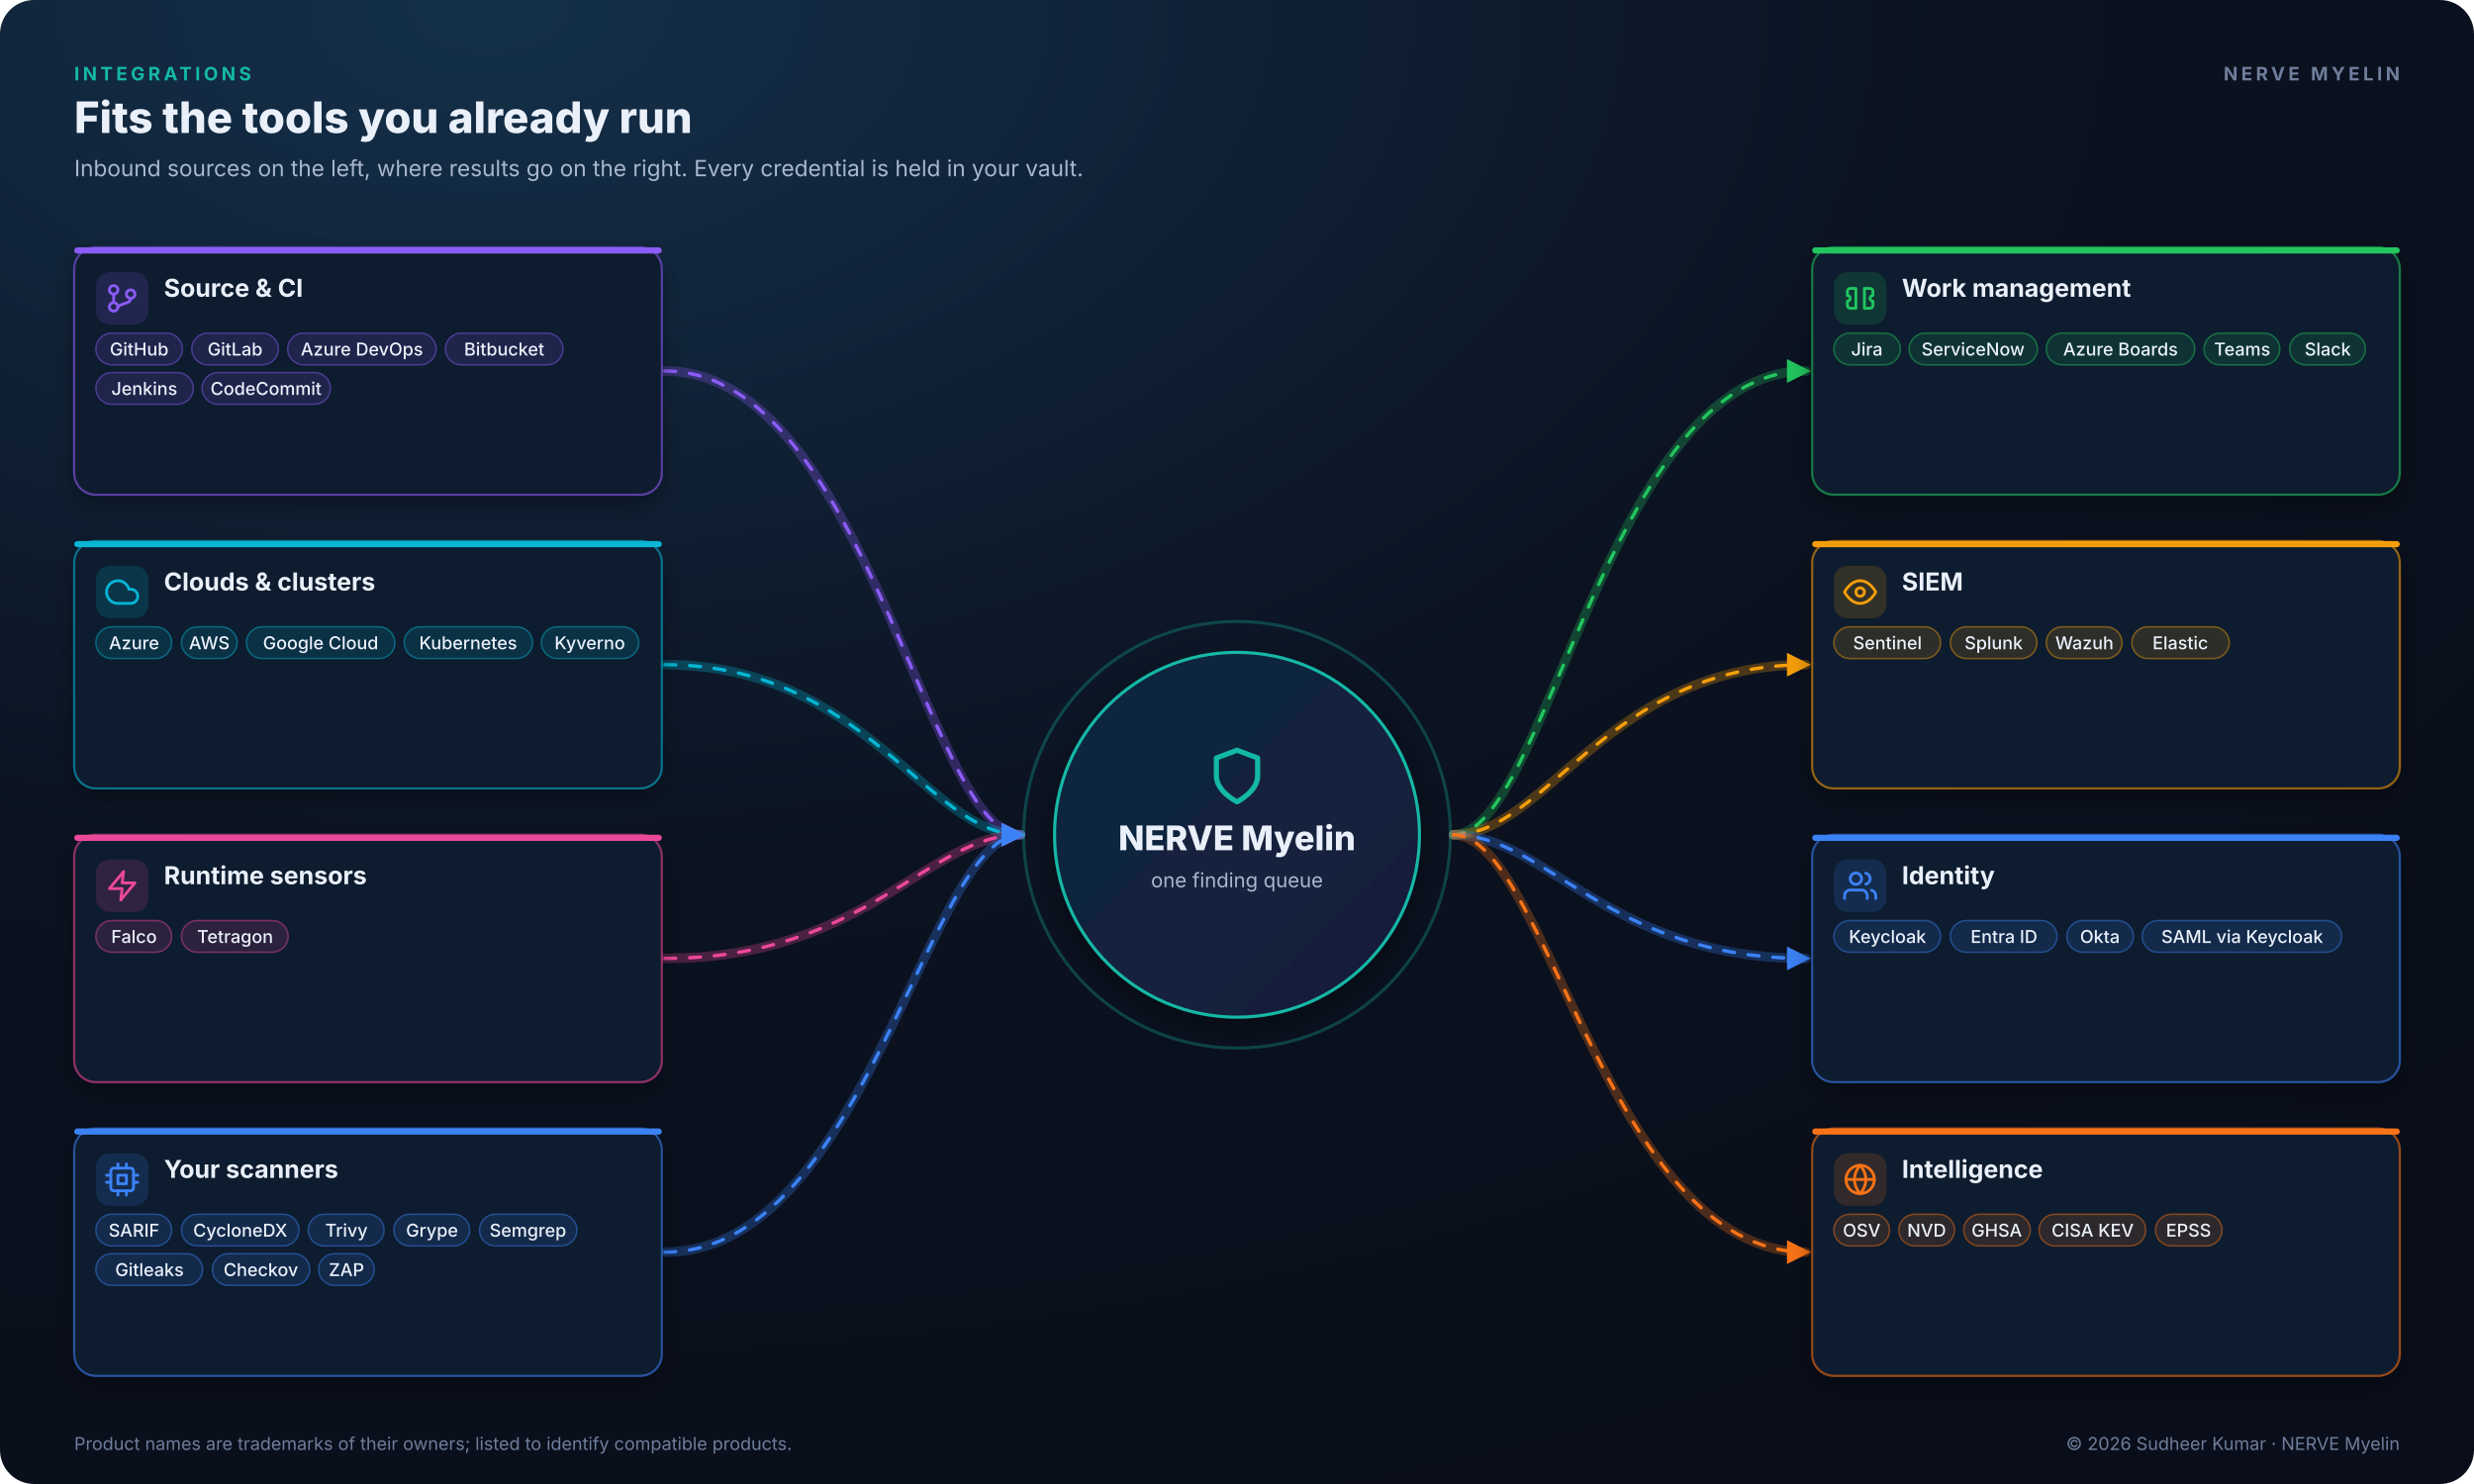
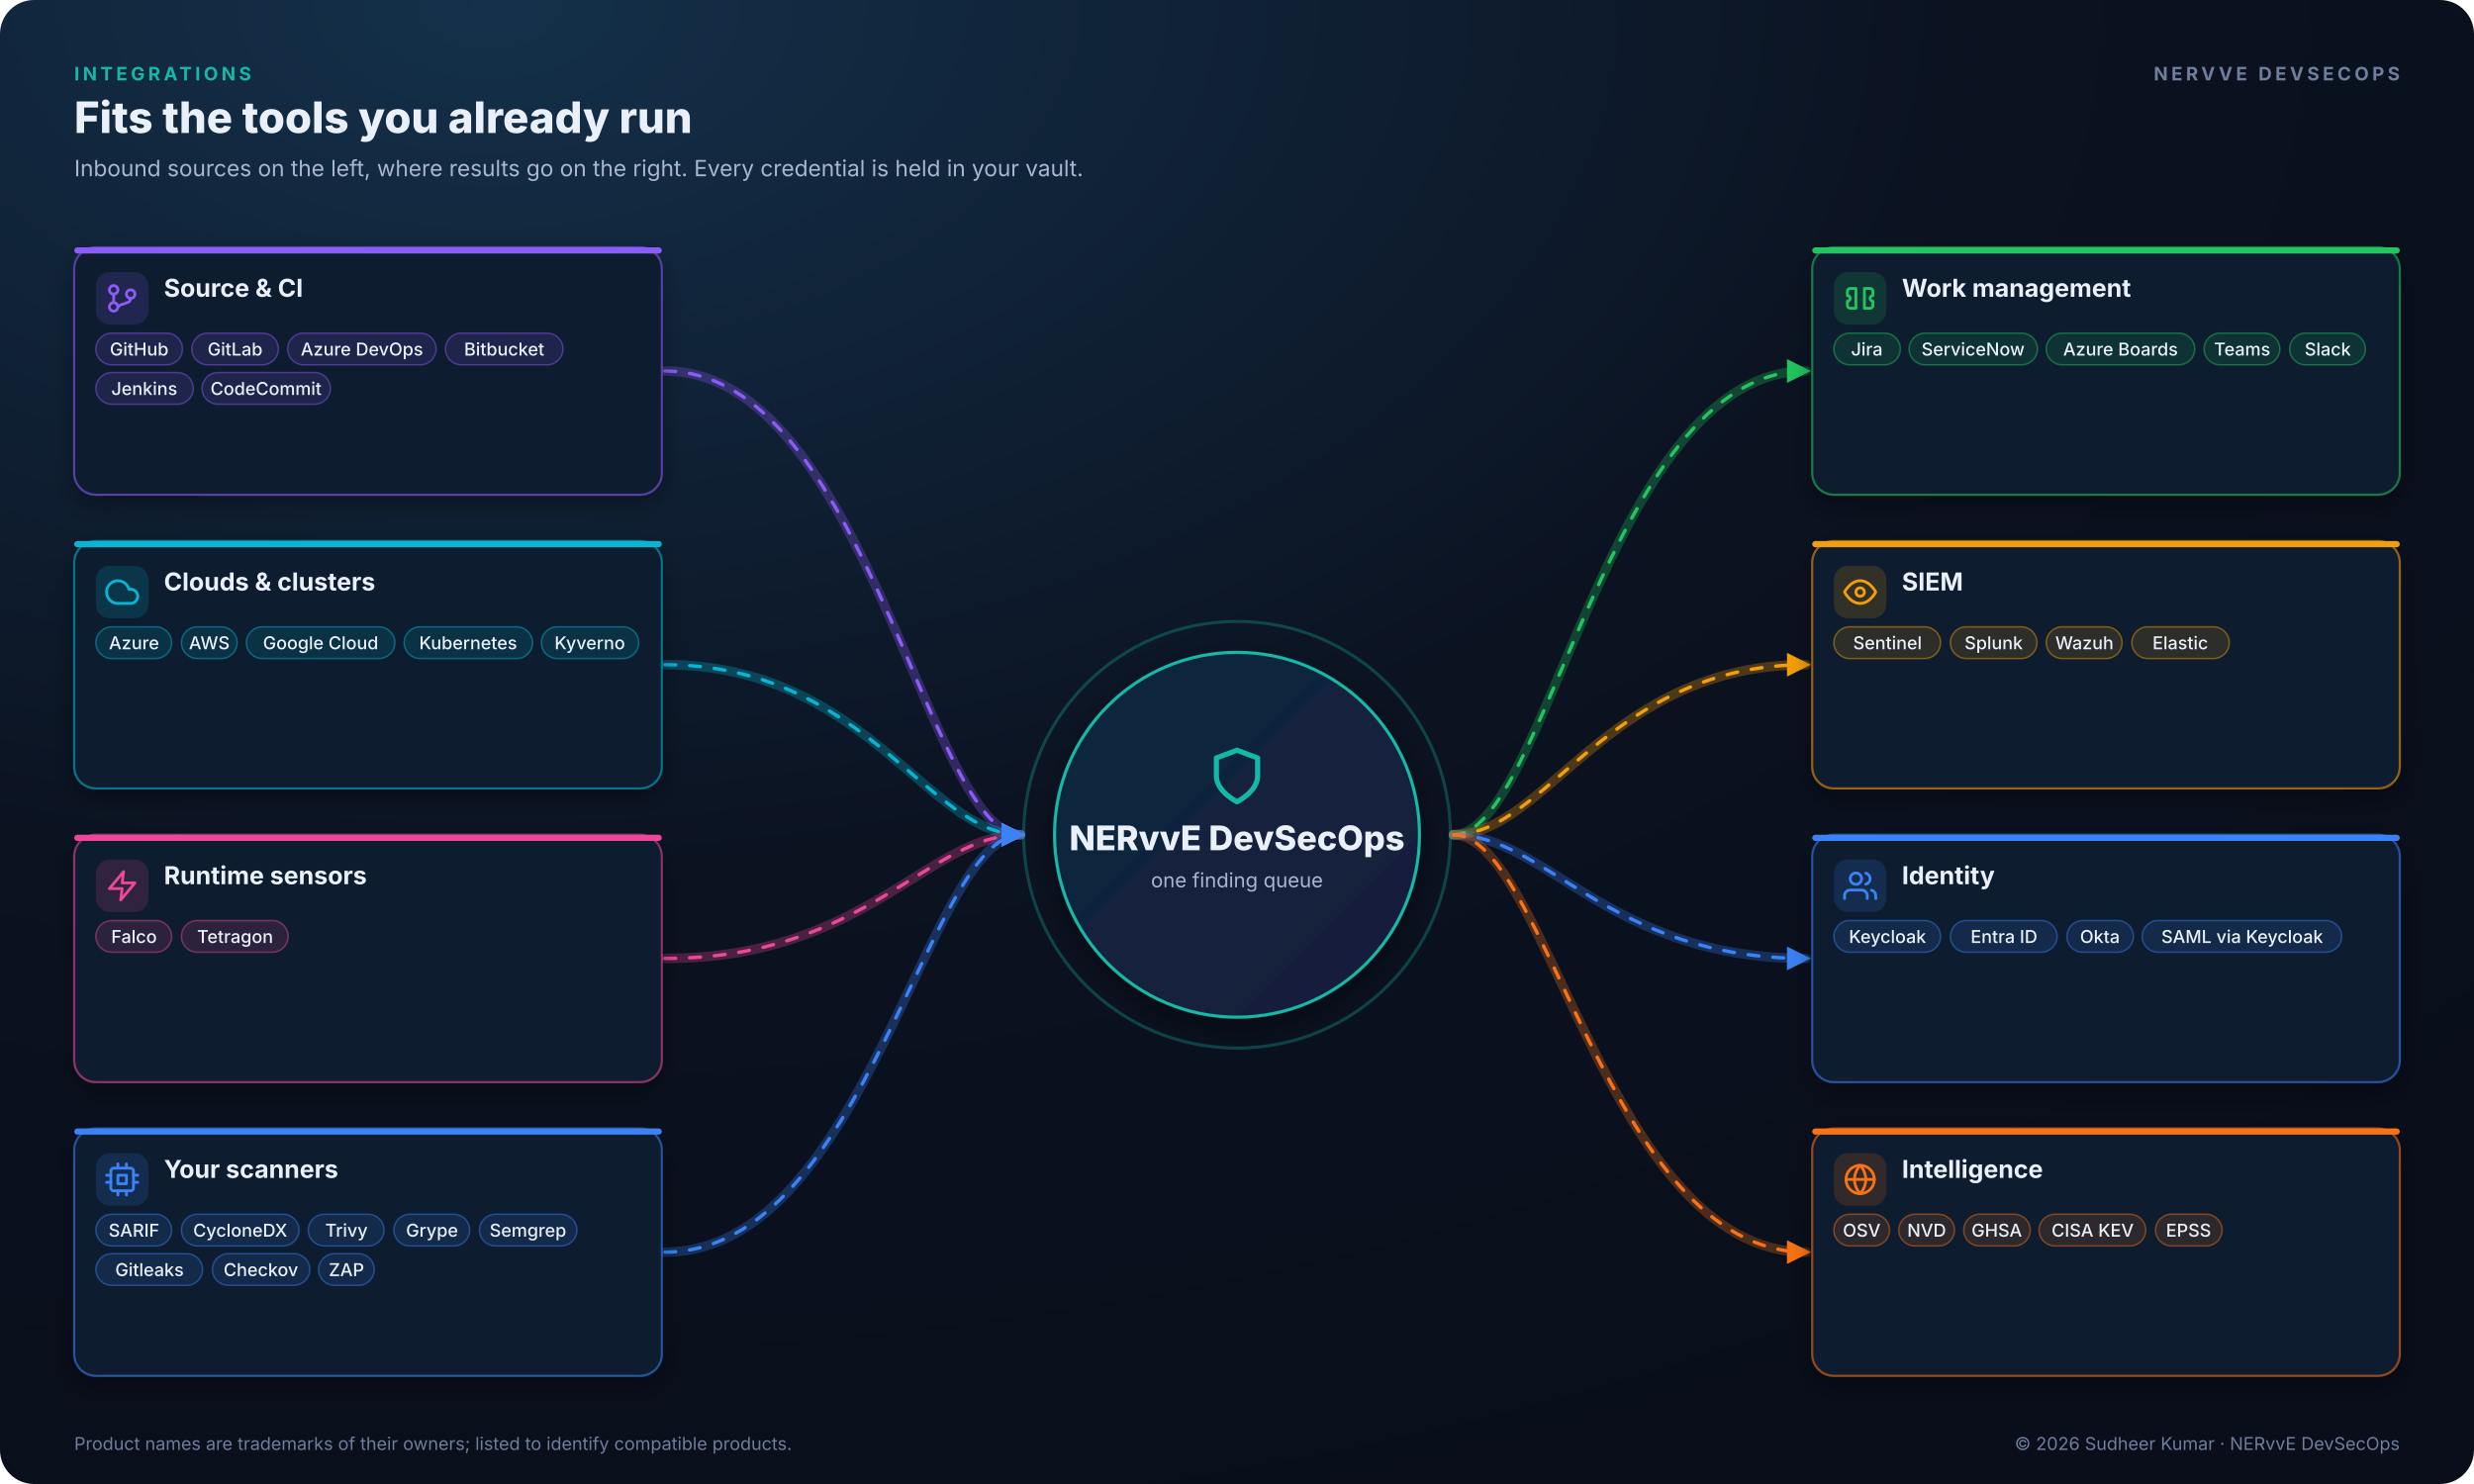
<svg xmlns="http://www.w3.org/2000/svg" viewBox="0 0 1600 960" width="1600" height="960" role="img" aria-labelledby="t d" font-family="Inter, 'Segoe UI', system-ui, -apple-system, Roboto, Arial, sans-serif">
  <style>.flow{stroke-dasharray:7 9;animation:fl 1.1s linear infinite}@keyframes fl{to{stroke-dashoffset:-32}}.pulse{animation:pu 2.4s ease-in-out infinite}@keyframes pu{50%{opacity:.45}}@media (prefers-reduced-motion:reduce){.flow,.pulse{animation:none}}</style>
  <defs>
    <marker id="ar06B6D4" viewBox="0 0 10 10" refX="8" refY="5" markerWidth="7" markerHeight="7" orient="auto-start-reverse">
      <path d="M0 0L10 5L0 10z" fill="#06B6D4" />
    </marker>
    <marker id="ar22C55E" viewBox="0 0 10 10" refX="8" refY="5" markerWidth="7" markerHeight="7" orient="auto-start-reverse">
      <path d="M0 0L10 5L0 10z" fill="#22C55E" />
    </marker>
    <marker id="ar3B82F6" viewBox="0 0 10 10" refX="8" refY="5" markerWidth="7" markerHeight="7" orient="auto-start-reverse">
      <path d="M0 0L10 5L0 10z" fill="#3B82F6" />
    </marker>
    <marker id="ar8B5CF6" viewBox="0 0 10 10" refX="8" refY="5" markerWidth="7" markerHeight="7" orient="auto-start-reverse">
      <path d="M0 0L10 5L0 10z" fill="#8B5CF6" />
    </marker>
    <marker id="arEC4899" viewBox="0 0 10 10" refX="8" refY="5" markerWidth="7" markerHeight="7" orient="auto-start-reverse">
      <path d="M0 0L10 5L0 10z" fill="#EC4899" />
    </marker>
    <marker id="arF59E0B" viewBox="0 0 10 10" refX="8" refY="5" markerWidth="7" markerHeight="7" orient="auto-start-reverse">
      <path d="M0 0L10 5L0 10z" fill="#F59E0B" />
    </marker>
    <marker id="arF97316" viewBox="0 0 10 10" refX="8" refY="5" markerWidth="7" markerHeight="7" orient="auto-start-reverse">
      <path d="M0 0L10 5L0 10z" fill="#F97316" />
    </marker>
    <filter id="sh" x="-10%" y="-10%" width="120%" height="130%">
      <feDropShadow dx="0" dy="6" stdDeviation="8" flood-color="#000" flood-opacity=".35" />
    </filter>
    <radialGradient id="bgg" cx="20%" cy="0%" r="110%">
      <stop offset="0" stop-color="#14304A" />
      <stop offset=".55" stop-color="#0B1220" />
      <stop offset="1" stop-color="#090E1A" />
    </radialGradient>
    <linearGradient id="core" x1="0" y1="0" x2="1" y2="1">
      <stop offset="0" stop-color="#0F2A3F" />
      <stop offset="1" stop-color="#151C3A" />
    </linearGradient>
  </defs>
  <rect width="1600" height="960" rx="22" fill="url(#bgg)" />
  <path d="M430 240 C 560 240, 600 540, 660 540" fill="none" stroke="#8B5CF6" stroke-opacity=".28" stroke-width="6.2" stroke-linecap="round" />
  <path d="M430 240 C 560 240, 600 540, 660 540" fill="none" stroke="#8B5CF6" stroke-width="2.2" stroke-linecap="round" class="flow" marker-end="url(#ar8B5CF6)" />
  <path d="M430 430 C 560 430, 600 540, 660 540" fill="none" stroke="#06B6D4" stroke-opacity=".28" stroke-width="6.2" stroke-linecap="round" />
  <path d="M430 430 C 560 430, 600 540, 660 540" fill="none" stroke="#06B6D4" stroke-width="2.2" stroke-linecap="round" class="flow" marker-end="url(#ar06B6D4)" />
  <path d="M430 620 C 560 620, 600 540, 660 540" fill="none" stroke="#EC4899" stroke-opacity=".28" stroke-width="6.2" stroke-linecap="round" />
  <path d="M430 620 C 560 620, 600 540, 660 540" fill="none" stroke="#EC4899" stroke-width="2.2" stroke-linecap="round" class="flow" marker-end="url(#arEC4899)" />
  <path d="M430 810 C 560 810, 600 540, 660 540" fill="none" stroke="#3B82F6" stroke-opacity=".28" stroke-width="6.2" stroke-linecap="round" />
  <path d="M430 810 C 560 810, 600 540, 660 540" fill="none" stroke="#3B82F6" stroke-width="2.2" stroke-linecap="round" class="flow" marker-end="url(#ar3B82F6)" />
  <path d="M940 540 C 1000 540, 1040 240, 1168 240" fill="none" stroke="#22C55E" stroke-opacity=".28" stroke-width="6.2" stroke-linecap="round" />
  <path d="M940 540 C 1000 540, 1040 240, 1168 240" fill="none" stroke="#22C55E" stroke-width="2.2" stroke-linecap="round" class="flow" marker-end="url(#ar22C55E)" />
  <path d="M940 540 C 1000 540, 1040 430, 1168 430" fill="none" stroke="#F59E0B" stroke-opacity=".28" stroke-width="6.2" stroke-linecap="round" />
  <path d="M940 540 C 1000 540, 1040 430, 1168 430" fill="none" stroke="#F59E0B" stroke-width="2.2" stroke-linecap="round" class="flow" marker-end="url(#arF59E0B)" />
  <path d="M940 540 C 1000 540, 1040 620, 1168 620" fill="none" stroke="#3B82F6" stroke-opacity=".28" stroke-width="6.2" stroke-linecap="round" />
  <path d="M940 540 C 1000 540, 1040 620, 1168 620" fill="none" stroke="#3B82F6" stroke-width="2.2" stroke-linecap="round" class="flow" marker-end="url(#ar3B82F6)" />
  <path d="M940 540 C 1000 540, 1040 810, 1168 810" fill="none" stroke="#F97316" stroke-opacity=".28" stroke-width="6.2" stroke-linecap="round" />
  <path d="M940 540 C 1000 540, 1040 810, 1168 810" fill="none" stroke="#F97316" stroke-width="2.2" stroke-linecap="round" class="flow" marker-end="url(#arF97316)" />
  <text x="48" y="52" font-size="12" fill="#14B8A6" font-weight="700" text-anchor="start" letter-spacing="2.2">
    <tspan x="48" dy="0.0">INTEGRATIONS</tspan>
  </text>
  <text x="48" y="86" font-size="28" fill="#EAF0FA" font-weight="800" text-anchor="start">
    <tspan x="48" dy="0.0">Fits the tools you already run</tspan>
  </text>
  <text x="48" y="114" font-size="14.5" fill="#A9B6CF" font-weight="400" text-anchor="start">
    <tspan x="48" dy="0.0">Inbound sources on the left, where results go on the right. Every credential is held in your vault.</tspan>
  </text>
  <text x="1552" y="52" font-size="12" fill="#6F7E9C" font-weight="700" text-anchor="end" letter-spacing="2.2">
-     <tspan x="1552" dy="0.0">NERVE MYELIN</tspan>
+     <tspan x="1552" dy="0.0">NERVVE DEVSECOPS</tspan>
  </text>
  <circle cx="800" cy="540" r="118" fill="url(#core)" stroke="#14B8A6" stroke-width="2" filter="url(#sh)" />
  <circle cx="800" cy="540" r="138" fill="none" stroke="#14B8A6" stroke-opacity=".3" stroke-width="2" class="pulse" />
  <g transform="translate(780,482) scale(1.667)" fill="none" stroke="#14B8A6" stroke-width="2" stroke-linecap="round" stroke-linejoin="round">
    <path d="M12 22s8-4 8-10V5l-8-3-8 3v7c0 6 8 10 8 10z" />
  </g>
  <text x="800" y="550" font-size="22" fill="#EAF0FA" font-weight="800" text-anchor="middle">
-     <tspan x="800" dy="0.0">NERVE Myelin</tspan>
+     <tspan x="800" dy="0.0">NERvvE DevSecOps</tspan>
  </text>
  <text x="800" y="574" font-size="13" fill="#A9B6CF" font-weight="400" text-anchor="middle">
    <tspan x="800" dy="0.0">one finding queue</tspan>
  </text>
  <rect x="48" y="160" width="380" height="160" rx="14" fill="#111A2E" stroke="#8B5CF6" stroke-opacity=".55" stroke-width="1.4" filter="url(#sh)" />
  <rect x="48" y="160" width="380" height="4" rx="2" fill="#8B5CF6" />
  <rect x="62" y="176" width="34" height="34" rx="9" fill="#8B5CF6" fill-opacity=".16" />
  <g transform="translate(68,182) scale(0.917)" fill="none" stroke="#8B5CF6" stroke-width="2" stroke-linecap="round" stroke-linejoin="round">
    <circle cx="6" cy="6" r="3" />
    <circle cx="6" cy="18" r="3" />
    <circle cx="18" cy="9" r="3" />
    <path d="M6 9v6M18 12c0 4-6 3-9 6" />
  </g>
  <text x="106" y="192" font-size="16" fill="#EAF0FA" font-weight="700" text-anchor="start">
    <tspan x="106" dy="0.0">Source &amp; CI</tspan>
  </text>
  <rect x="62" y="215.5" width="56" height="20.5" rx="10.25" fill="#8B5CF6" fill-opacity=".14" stroke="#8B5CF6" stroke-opacity=".45" />
  <text x="90.01" y="230" font-size="11.5" fill="#EAF0FA" font-weight="500" text-anchor="middle">
    <tspan x="90.01" dy="0.0">GitHub</tspan>
  </text>
  <rect x="124.02" y="215.5" width="56" height="20.5" rx="10.25" fill="#8B5CF6" fill-opacity=".14" stroke="#8B5CF6" stroke-opacity=".45" />
  <text x="152.03" y="230" font-size="11.5" fill="#EAF0FA" font-weight="500" text-anchor="middle">
    <tspan x="152.03" dy="0.0">GitLab</tspan>
  </text>
  <rect x="186.04" y="215.5" width="96" height="20.5" rx="10.25" fill="#8B5CF6" fill-opacity=".14" stroke="#8B5CF6" stroke-opacity=".45" />
  <text x="234.06" y="230" font-size="11.5" fill="#EAF0FA" font-weight="500" text-anchor="middle">
    <tspan x="234.06" dy="0.0">Azure DevOps</tspan>
  </text>
  <rect x="288.08" y="215.5" width="76" height="20.5" rx="10.25" fill="#8B5CF6" fill-opacity=".14" stroke="#8B5CF6" stroke-opacity=".45" />
  <text x="326.095" y="230" font-size="11.5" fill="#EAF0FA" font-weight="500" text-anchor="middle">
    <tspan x="326.095" dy="0.0">Bitbucket</tspan>
  </text>
  <rect x="62" y="241.0" width="63" height="20.5" rx="10.25" fill="#8B5CF6" fill-opacity=".14" stroke="#8B5CF6" stroke-opacity=".45" />
  <text x="93.345" y="255.5" font-size="11.5" fill="#EAF0FA" font-weight="500" text-anchor="middle">
    <tspan x="93.345" dy="0.0">Jenkins</tspan>
  </text>
  <rect x="130.69" y="241.0" width="83" height="20.5" rx="10.25" fill="#8B5CF6" fill-opacity=".14" stroke="#8B5CF6" stroke-opacity=".45" />
  <text x="172.04" y="255.5" font-size="11.5" fill="#EAF0FA" font-weight="500" text-anchor="middle">
    <tspan x="172.04" dy="0.0">CodeCommit</tspan>
  </text>
  <rect x="48" y="350" width="380" height="160" rx="14" fill="#111A2E" stroke="#06B6D4" stroke-opacity=".55" stroke-width="1.4" filter="url(#sh)" />
  <rect x="48" y="350" width="380" height="4" rx="2" fill="#06B6D4" />
  <rect x="62" y="366" width="34" height="34" rx="9" fill="#06B6D4" fill-opacity=".16" />
  <g transform="translate(68,372) scale(0.917)" fill="none" stroke="#06B6D4" stroke-width="2" stroke-linecap="round" stroke-linejoin="round">
    <path d="M18 10h-1.26A8 8 0 109 20h9a5 5 0 000-10z" />
  </g>
  <text x="106" y="382" font-size="16" fill="#EAF0FA" font-weight="700" text-anchor="start">
    <tspan x="106" dy="0.0">Clouds &amp; clusters</tspan>
  </text>
  <rect x="62" y="405.5" width="49" height="20.5" rx="10.25" fill="#06B6D4" fill-opacity=".14" stroke="#06B6D4" stroke-opacity=".45" />
  <text x="86.675" y="420" font-size="11.5" fill="#EAF0FA" font-weight="500" text-anchor="middle">
    <tspan x="86.675" dy="0.0">Azure</tspan>
  </text>
  <rect x="117.35" y="405.5" width="36" height="20.5" rx="10.25" fill="#06B6D4" fill-opacity=".14" stroke="#06B6D4" stroke-opacity=".45" />
  <text x="135.355" y="420" font-size="11.5" fill="#EAF0FA" font-weight="500" text-anchor="middle">
    <tspan x="135.355" dy="0.0">AWS</tspan>
  </text>
  <rect x="159.36" y="405.5" width="96" height="20.5" rx="10.25" fill="#06B6D4" fill-opacity=".14" stroke="#06B6D4" stroke-opacity=".45" />
  <text x="207.38" y="420" font-size="11.5" fill="#EAF0FA" font-weight="500" text-anchor="middle">
    <tspan x="207.38" dy="0.0">Google Cloud</tspan>
  </text>
  <rect x="261.4" y="405.5" width="83" height="20.5" rx="10.25" fill="#06B6D4" fill-opacity=".14" stroke="#06B6D4" stroke-opacity=".45" />
  <text x="302.75" y="420" font-size="11.5" fill="#EAF0FA" font-weight="500" text-anchor="middle">
    <tspan x="302.75" dy="0.0">Kubernetes</tspan>
  </text>
  <rect x="350.1" y="405.5" width="63" height="20.5" rx="10.25" fill="#06B6D4" fill-opacity=".14" stroke="#06B6D4" stroke-opacity=".45" />
  <text x="381.445" y="420" font-size="11.5" fill="#EAF0FA" font-weight="500" text-anchor="middle">
    <tspan x="381.445" dy="0.0">Kyverno</tspan>
  </text>
  <rect x="48" y="540" width="380" height="160" rx="14" fill="#111A2E" stroke="#EC4899" stroke-opacity=".55" stroke-width="1.4" filter="url(#sh)" />
  <rect x="48" y="540" width="380" height="4" rx="2" fill="#EC4899" />
  <rect x="62" y="556" width="34" height="34" rx="9" fill="#EC4899" fill-opacity=".16" />
  <g transform="translate(68,562) scale(0.917)" fill="none" stroke="#EC4899" stroke-width="2" stroke-linecap="round" stroke-linejoin="round">
    <path d="M13 2L3 14h9l-1 8 10-12h-9l1-8z" />
  </g>
  <text x="106" y="572" font-size="16" fill="#EAF0FA" font-weight="700" text-anchor="start">
    <tspan x="106" dy="0.0">Runtime sensors</tspan>
  </text>
  <rect x="62" y="595.5" width="49" height="20.5" rx="10.25" fill="#EC4899" fill-opacity=".14" stroke="#EC4899" stroke-opacity=".45" />
  <text x="86.675" y="610" font-size="11.5" fill="#EAF0FA" font-weight="500" text-anchor="middle">
    <tspan x="86.675" dy="0.0">Falco</tspan>
  </text>
  <rect x="117.35" y="595.5" width="69" height="20.5" rx="10.25" fill="#EC4899" fill-opacity=".14" stroke="#EC4899" stroke-opacity=".45" />
  <text x="152.03" y="610" font-size="11.5" fill="#EAF0FA" font-weight="500" text-anchor="middle">
    <tspan x="152.03" dy="0.0">Tetragon</tspan>
  </text>
  <rect x="48" y="730" width="380" height="160" rx="14" fill="#111A2E" stroke="#3B82F6" stroke-opacity=".55" stroke-width="1.4" filter="url(#sh)" />
  <rect x="48" y="730" width="380" height="4" rx="2" fill="#3B82F6" />
  <rect x="62" y="746" width="34" height="34" rx="9" fill="#3B82F6" fill-opacity=".16" />
  <g transform="translate(68,752) scale(0.917)" fill="none" stroke="#3B82F6" stroke-width="2" stroke-linecap="round" stroke-linejoin="round">
    <rect x="4" y="4" width="16" height="16" rx="2" />
    <rect x="9" y="9" width="6" height="6" />
    <path d="M9 1v3M15 1v3M9 20v3M15 20v3M20 9h3M20 14h3M1 9h3M1 14h3" />
  </g>
  <text x="106" y="762" font-size="16" fill="#EAF0FA" font-weight="700" text-anchor="start">
    <tspan x="106" dy="0.0">Your scanners</tspan>
  </text>
  <rect x="62" y="785.5" width="49" height="20.5" rx="10.25" fill="#3B82F6" fill-opacity=".14" stroke="#3B82F6" stroke-opacity=".45" />
  <text x="86.675" y="800" font-size="11.5" fill="#EAF0FA" font-weight="500" text-anchor="middle">
    <tspan x="86.675" dy="0.0">SARIF</tspan>
  </text>
  <rect x="117.35" y="785.5" width="76" height="20.5" rx="10.25" fill="#3B82F6" fill-opacity=".14" stroke="#3B82F6" stroke-opacity=".45" />
  <text x="155.365" y="800" font-size="11.5" fill="#EAF0FA" font-weight="500" text-anchor="middle">
    <tspan x="155.365" dy="0.0">CycloneDX</tspan>
  </text>
  <rect x="199.38" y="785.5" width="49" height="20.5" rx="10.25" fill="#3B82F6" fill-opacity=".14" stroke="#3B82F6" stroke-opacity=".45" />
  <text x="224.055" y="800" font-size="11.5" fill="#EAF0FA" font-weight="500" text-anchor="middle">
    <tspan x="224.055" dy="0.0">Trivy</tspan>
  </text>
  <rect x="254.73" y="785.5" width="49" height="20.5" rx="10.25" fill="#3B82F6" fill-opacity=".14" stroke="#3B82F6" stroke-opacity=".45" />
  <text x="279.405" y="800" font-size="11.5" fill="#EAF0FA" font-weight="500" text-anchor="middle">
    <tspan x="279.405" dy="0.0">Grype</tspan>
  </text>
  <rect x="310.08" y="785.5" width="63" height="20.5" rx="10.25" fill="#3B82F6" fill-opacity=".14" stroke="#3B82F6" stroke-opacity=".45" />
  <text x="341.425" y="800" font-size="11.5" fill="#EAF0FA" font-weight="500" text-anchor="middle">
    <tspan x="341.425" dy="0.0">Semgrep</tspan>
  </text>
  <rect x="62" y="811.0" width="69" height="20.5" rx="10.25" fill="#3B82F6" fill-opacity=".14" stroke="#3B82F6" stroke-opacity=".45" />
  <text x="96.68" y="825.5" font-size="11.5" fill="#EAF0FA" font-weight="500" text-anchor="middle">
    <tspan x="96.68" dy="0.0">Gitleaks</tspan>
  </text>
  <rect x="137.36" y="811.0" width="63" height="20.5" rx="10.25" fill="#3B82F6" fill-opacity=".14" stroke="#3B82F6" stroke-opacity=".45" />
  <text x="168.705" y="825.5" font-size="11.5" fill="#EAF0FA" font-weight="500" text-anchor="middle">
    <tspan x="168.705" dy="0.0">Checkov</tspan>
  </text>
  <rect x="206.05" y="811.0" width="36" height="20.5" rx="10.25" fill="#3B82F6" fill-opacity=".14" stroke="#3B82F6" stroke-opacity=".45" />
  <text x="224.055" y="825.5" font-size="11.5" fill="#EAF0FA" font-weight="500" text-anchor="middle">
    <tspan x="224.055" dy="0.0">ZAP</tspan>
  </text>
  <rect x="1172" y="160" width="380" height="160" rx="14" fill="#111A2E" stroke="#22C55E" stroke-opacity=".55" stroke-width="1.4" filter="url(#sh)" />
  <rect x="1172" y="160" width="380" height="4" rx="2" fill="#22C55E" />
  <rect x="1186" y="176" width="34" height="34" rx="9" fill="#22C55E" fill-opacity=".16" />
  <g transform="translate(1192,182) scale(0.917)" fill="none" stroke="#22C55E" stroke-width="2" stroke-linecap="round" stroke-linejoin="round">
    <path d="M9 5H5a2 2 0 00-2 2v3a2 2 0 010 4v3a2 2 0 002 2h4M15 5h4a2 2 0 012 2v3a2 2 0 000 4v3a2 2 0 01-2 2h-4M9 5v14M15 5v14" />
  </g>
  <text x="1230" y="192" font-size="16" fill="#EAF0FA" font-weight="700" text-anchor="start">
    <tspan x="1230" dy="0.0">Work management</tspan>
  </text>
  <rect x="1186" y="215.5" width="43" height="20.5" rx="10.25" fill="#22C55E" fill-opacity=".14" stroke="#22C55E" stroke-opacity=".45" />
  <text x="1207.34" y="230" font-size="11.5" fill="#EAF0FA" font-weight="500" text-anchor="middle">
    <tspan x="1207.34" dy="0.0">Jira</tspan>
  </text>
  <rect x="1234.68" y="215.5" width="83" height="20.5" rx="10.25" fill="#22C55E" fill-opacity=".14" stroke="#22C55E" stroke-opacity=".45" />
  <text x="1276.03" y="230" font-size="11.5" fill="#EAF0FA" font-weight="500" text-anchor="middle">
    <tspan x="1276.03" dy="0.0">ServiceNow</tspan>
  </text>
  <rect x="1323.38" y="215.5" width="96" height="20.5" rx="10.25" fill="#22C55E" fill-opacity=".14" stroke="#22C55E" stroke-opacity=".45" />
  <text x="1371.4" y="230" font-size="11.5" fill="#EAF0FA" font-weight="500" text-anchor="middle">
    <tspan x="1371.4" dy="0.0">Azure Boards</tspan>
  </text>
  <rect x="1425.42" y="215.5" width="49" height="20.5" rx="10.25" fill="#22C55E" fill-opacity=".14" stroke="#22C55E" stroke-opacity=".45" />
  <text x="1450.095" y="230" font-size="11.5" fill="#EAF0FA" font-weight="500" text-anchor="middle">
    <tspan x="1450.095" dy="0.0">Teams</tspan>
  </text>
  <rect x="1480.77" y="215.5" width="49" height="20.5" rx="10.25" fill="#22C55E" fill-opacity=".14" stroke="#22C55E" stroke-opacity=".45" />
  <text x="1505.445" y="230" font-size="11.5" fill="#EAF0FA" font-weight="500" text-anchor="middle">
    <tspan x="1505.445" dy="0.0">Slack</tspan>
  </text>
  <rect x="1172" y="350" width="380" height="160" rx="14" fill="#111A2E" stroke="#F59E0B" stroke-opacity=".55" stroke-width="1.4" filter="url(#sh)" />
  <rect x="1172" y="350" width="380" height="4" rx="2" fill="#F59E0B" />
  <rect x="1186" y="366" width="34" height="34" rx="9" fill="#F59E0B" fill-opacity=".16" />
  <g transform="translate(1192,372) scale(0.917)" fill="none" stroke="#F59E0B" stroke-width="2" stroke-linecap="round" stroke-linejoin="round">
    <path d="M1 12s4-8 11-8 11 8 11 8-4 8-11 8-11-8-11-8z" />
    <circle cx="12" cy="12" r="3" />
  </g>
  <text x="1230" y="382" font-size="16" fill="#EAF0FA" font-weight="700" text-anchor="start">
    <tspan x="1230" dy="0.0">SIEM</tspan>
  </text>
  <rect x="1186" y="405.5" width="69" height="20.5" rx="10.25" fill="#F59E0B" fill-opacity=".14" stroke="#F59E0B" stroke-opacity=".45" />
  <text x="1220.68" y="420" font-size="11.5" fill="#EAF0FA" font-weight="500" text-anchor="middle">
    <tspan x="1220.68" dy="0.0">Sentinel</tspan>
  </text>
  <rect x="1261.36" y="405.5" width="56" height="20.5" rx="10.25" fill="#F59E0B" fill-opacity=".14" stroke="#F59E0B" stroke-opacity=".45" />
  <text x="1289.37" y="420" font-size="11.5" fill="#EAF0FA" font-weight="500" text-anchor="middle">
    <tspan x="1289.37" dy="0.0">Splunk</tspan>
  </text>
  <rect x="1323.38" y="405.5" width="49" height="20.5" rx="10.25" fill="#F59E0B" fill-opacity=".14" stroke="#F59E0B" stroke-opacity=".45" />
  <text x="1348.055" y="420" font-size="11.5" fill="#EAF0FA" font-weight="500" text-anchor="middle">
    <tspan x="1348.055" dy="0.0">Wazuh</tspan>
  </text>
  <rect x="1378.73" y="405.5" width="63" height="20.5" rx="10.25" fill="#F59E0B" fill-opacity=".14" stroke="#F59E0B" stroke-opacity=".45" />
  <text x="1410.075" y="420" font-size="11.5" fill="#EAF0FA" font-weight="500" text-anchor="middle">
    <tspan x="1410.075" dy="0.0">Elastic</tspan>
  </text>
  <rect x="1172" y="540" width="380" height="160" rx="14" fill="#111A2E" stroke="#3B82F6" stroke-opacity=".55" stroke-width="1.4" filter="url(#sh)" />
  <rect x="1172" y="540" width="380" height="4" rx="2" fill="#3B82F6" />
  <rect x="1186" y="556" width="34" height="34" rx="9" fill="#3B82F6" fill-opacity=".16" />
  <g transform="translate(1192,562) scale(0.917)" fill="none" stroke="#3B82F6" stroke-width="2" stroke-linecap="round" stroke-linejoin="round">
    <path d="M17 21v-2a4 4 0 00-4-4H5a4 4 0 00-4 4v2" />
    <circle cx="9" cy="7" r="4" />
    <path d="M23 21v-2a4 4 0 00-3-3.87M16 3.13a4 4 0 010 7.75" />
  </g>
  <text x="1230" y="572" font-size="16" fill="#EAF0FA" font-weight="700" text-anchor="start">
    <tspan x="1230" dy="0.0">Identity</tspan>
  </text>
  <rect x="1186" y="595.5" width="69" height="20.5" rx="10.25" fill="#3B82F6" fill-opacity=".14" stroke="#3B82F6" stroke-opacity=".45" />
  <text x="1220.68" y="610" font-size="11.5" fill="#EAF0FA" font-weight="500" text-anchor="middle">
    <tspan x="1220.68" dy="0.0">Keycloak</tspan>
  </text>
  <rect x="1261.36" y="595.5" width="69" height="20.5" rx="10.25" fill="#3B82F6" fill-opacity=".14" stroke="#3B82F6" stroke-opacity=".45" />
  <text x="1296.04" y="610" font-size="11.5" fill="#EAF0FA" font-weight="500" text-anchor="middle">
    <tspan x="1296.04" dy="0.0">Entra ID</tspan>
  </text>
  <rect x="1336.72" y="595.5" width="43" height="20.5" rx="10.25" fill="#3B82F6" fill-opacity=".14" stroke="#3B82F6" stroke-opacity=".45" />
  <text x="1358.06" y="610" font-size="11.5" fill="#EAF0FA" font-weight="500" text-anchor="middle">
    <tspan x="1358.06" dy="0.0">Okta</tspan>
  </text>
  <rect x="1385.4" y="595.5" width="129" height="20.5" rx="10.25" fill="#3B82F6" fill-opacity=".14" stroke="#3B82F6" stroke-opacity=".45" />
  <text x="1450.095" y="610" font-size="11.5" fill="#EAF0FA" font-weight="500" text-anchor="middle">
    <tspan x="1450.095" dy="0.0">SAML via Keycloak</tspan>
  </text>
  <rect x="1172" y="730" width="380" height="160" rx="14" fill="#111A2E" stroke="#F97316" stroke-opacity=".55" stroke-width="1.4" filter="url(#sh)" />
  <rect x="1172" y="730" width="380" height="4" rx="2" fill="#F97316" />
  <rect x="1186" y="746" width="34" height="34" rx="9" fill="#F97316" fill-opacity=".16" />
  <g transform="translate(1192,752) scale(0.917)" fill="none" stroke="#F97316" stroke-width="2" stroke-linecap="round" stroke-linejoin="round">
    <circle cx="12" cy="12" r="10" />
    <path d="M2 12h20M12 2a15.3 15.3 0 014 10 15.3 15.3 0 01-4 10 15.3 15.3 0 01-4-10 15.3 15.3 0 014-10z" />
  </g>
  <text x="1230" y="762" font-size="16" fill="#EAF0FA" font-weight="700" text-anchor="start">
    <tspan x="1230" dy="0.0">Intelligence</tspan>
  </text>
  <rect x="1186" y="785.5" width="36" height="20.5" rx="10.25" fill="#F97316" fill-opacity=".14" stroke="#F97316" stroke-opacity=".45" />
  <text x="1204.005" y="800" font-size="11.5" fill="#EAF0FA" font-weight="500" text-anchor="middle">
    <tspan x="1204.005" dy="0.0">OSV</tspan>
  </text>
  <rect x="1228.01" y="785.5" width="36" height="20.5" rx="10.25" fill="#F97316" fill-opacity=".14" stroke="#F97316" stroke-opacity=".45" />
  <text x="1246.015" y="800" font-size="11.5" fill="#EAF0FA" font-weight="500" text-anchor="middle">
    <tspan x="1246.015" dy="0.0">NVD</tspan>
  </text>
  <rect x="1270.02" y="785.5" width="43" height="20.5" rx="10.25" fill="#F97316" fill-opacity=".14" stroke="#F97316" stroke-opacity=".45" />
  <text x="1291.36" y="800" font-size="11.5" fill="#EAF0FA" font-weight="500" text-anchor="middle">
    <tspan x="1291.36" dy="0.0">GHSA</tspan>
  </text>
  <rect x="1318.7" y="785.5" width="69" height="20.5" rx="10.25" fill="#F97316" fill-opacity=".14" stroke="#F97316" stroke-opacity=".45" />
  <text x="1353.38" y="800" font-size="11.5" fill="#EAF0FA" font-weight="500" text-anchor="middle">
    <tspan x="1353.38" dy="0.0">CISA KEV</tspan>
  </text>
  <rect x="1394.06" y="785.5" width="43" height="20.5" rx="10.25" fill="#F97316" fill-opacity=".14" stroke="#F97316" stroke-opacity=".45" />
  <text x="1415.4" y="800" font-size="11.5" fill="#EAF0FA" font-weight="500" text-anchor="middle">
    <tspan x="1415.4" dy="0.0">EPSS</tspan>
  </text>
  <text x="48" y="938" font-size="11.5" fill="#6F7E9C" font-weight="400" text-anchor="start">
    <tspan x="48" dy="0.0">Product names are trademarks of their owners; listed to identify compatible products.</tspan>
  </text>
  <text x="1552" y="938" font-size="11.5" fill="#6F7E9C" font-weight="400" text-anchor="end">
-     <tspan x="1552" dy="0.0">© 2026 Sudheer Kumar · NERVE Myelin</tspan>
+     <tspan x="1552" dy="0.0">© 2026 Sudheer Kumar · NERvvE DevSecOps</tspan>
  </text>
</svg>
